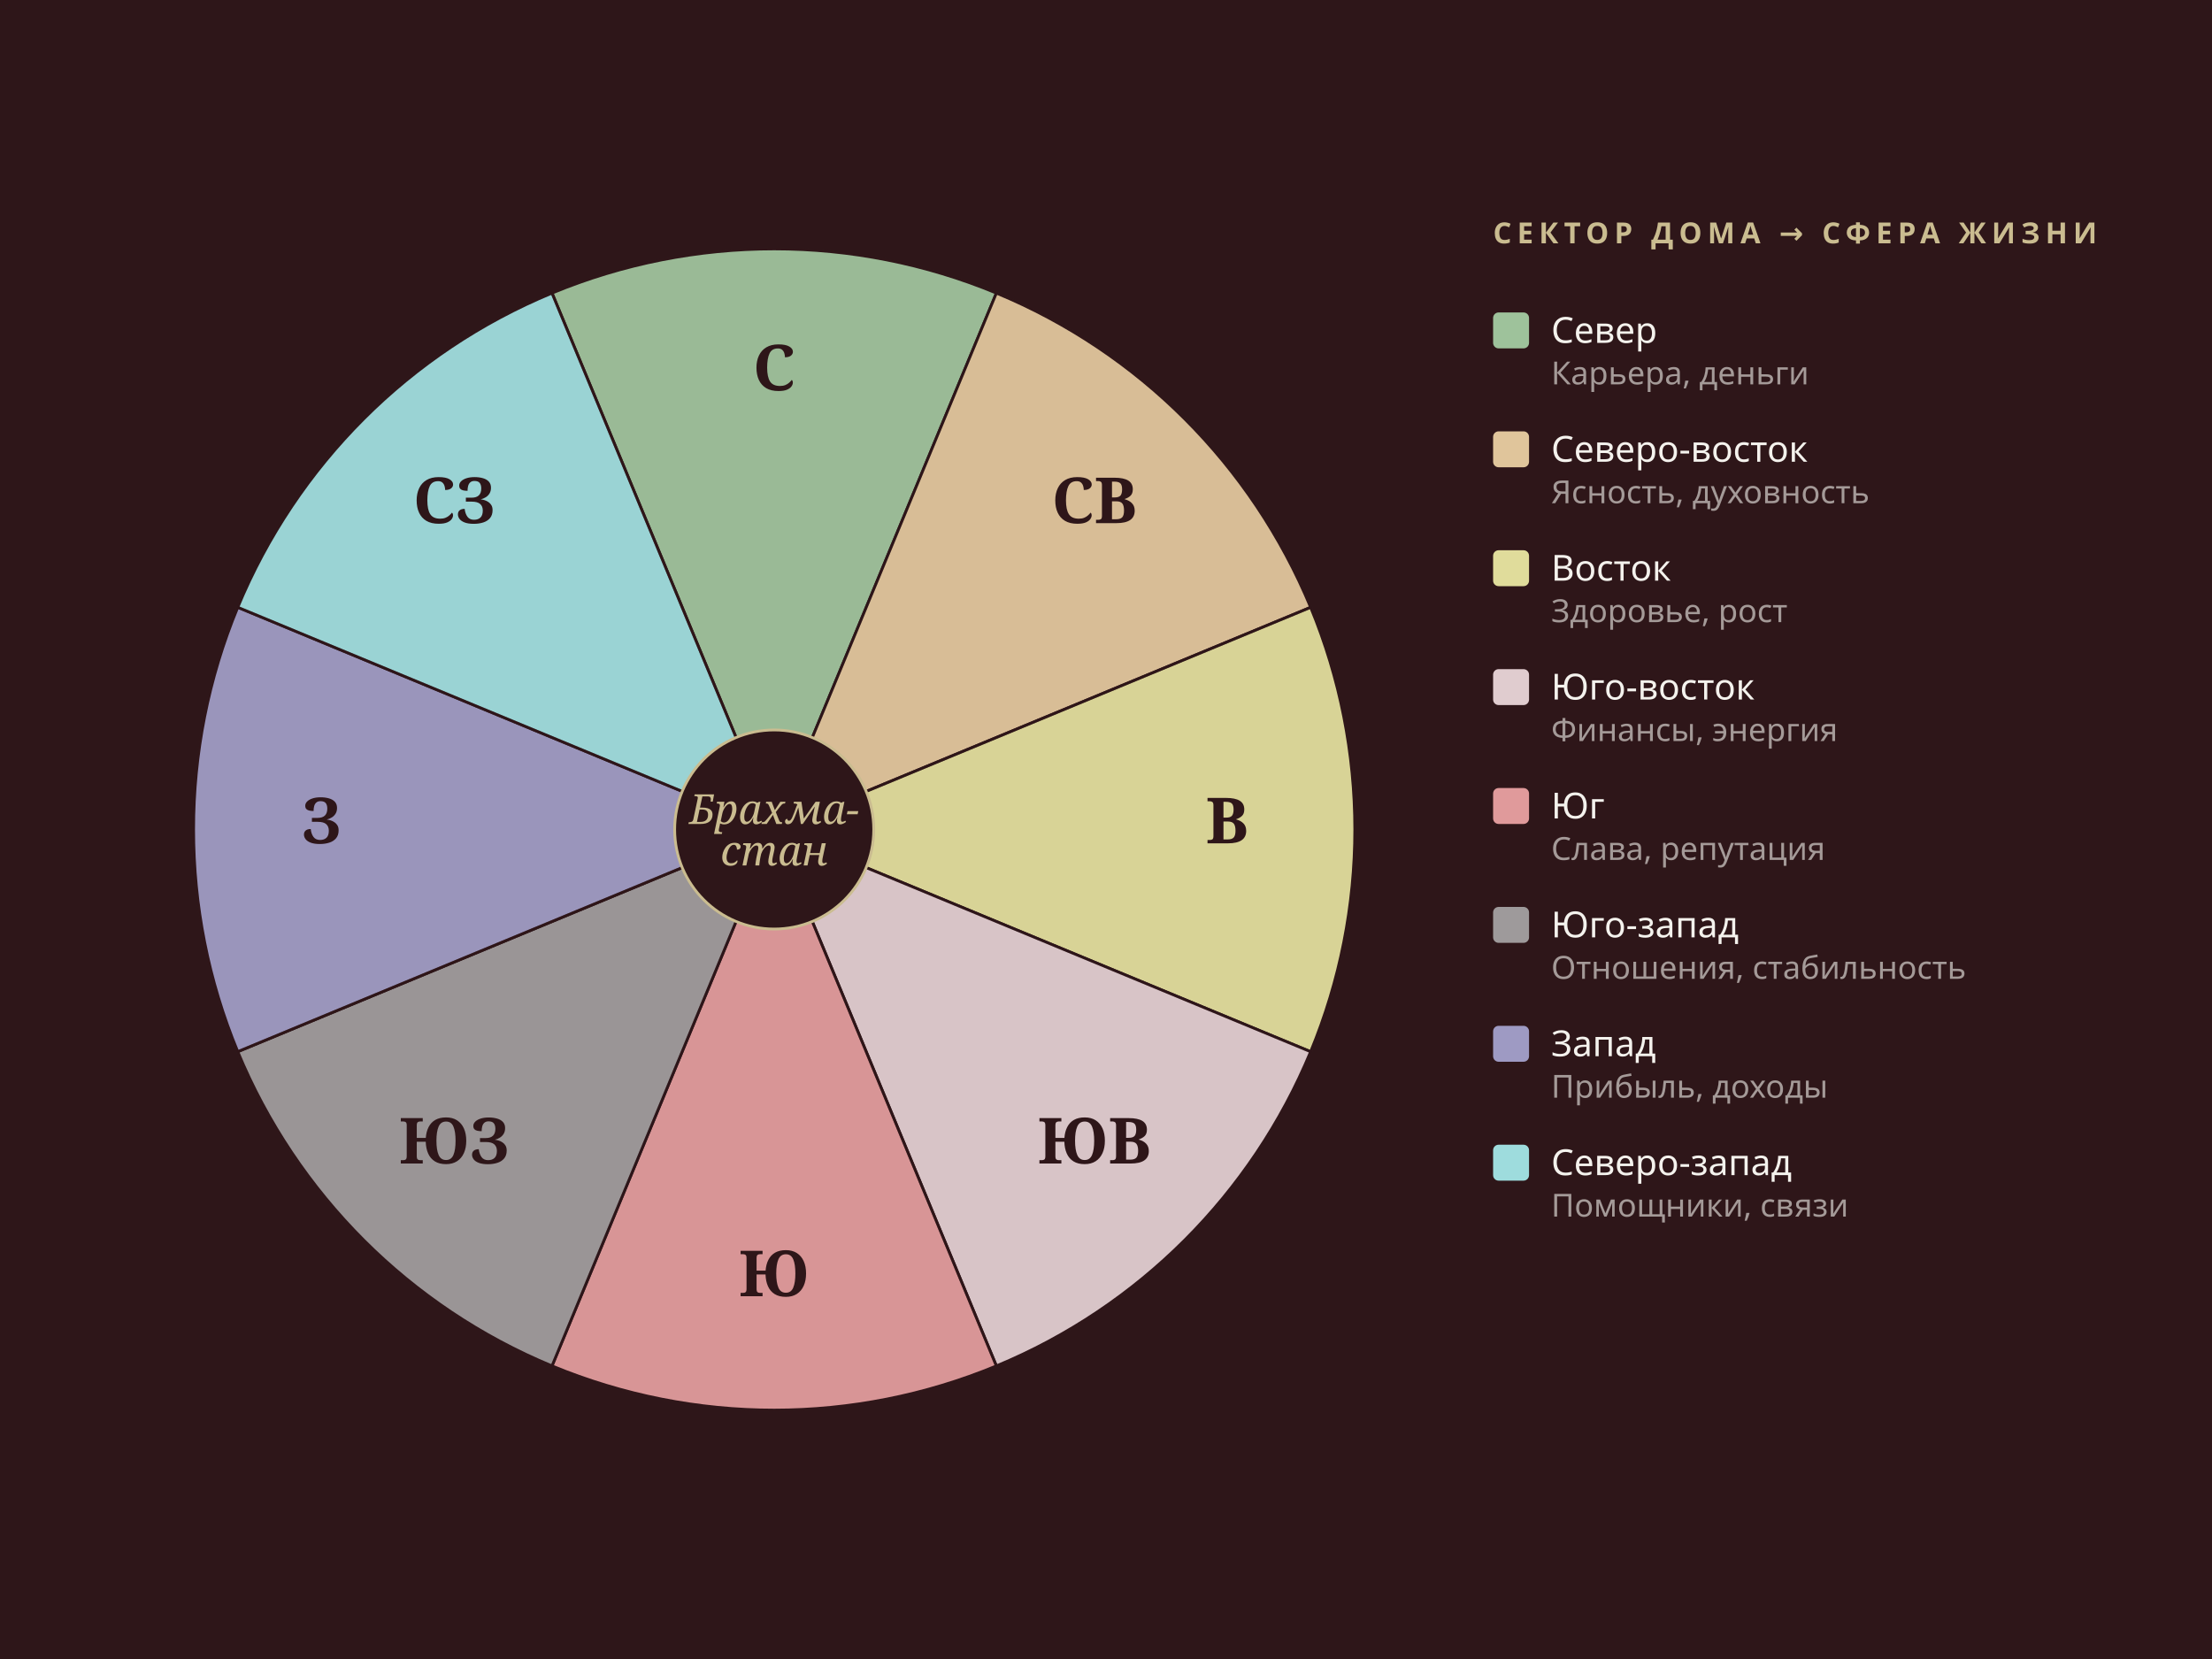
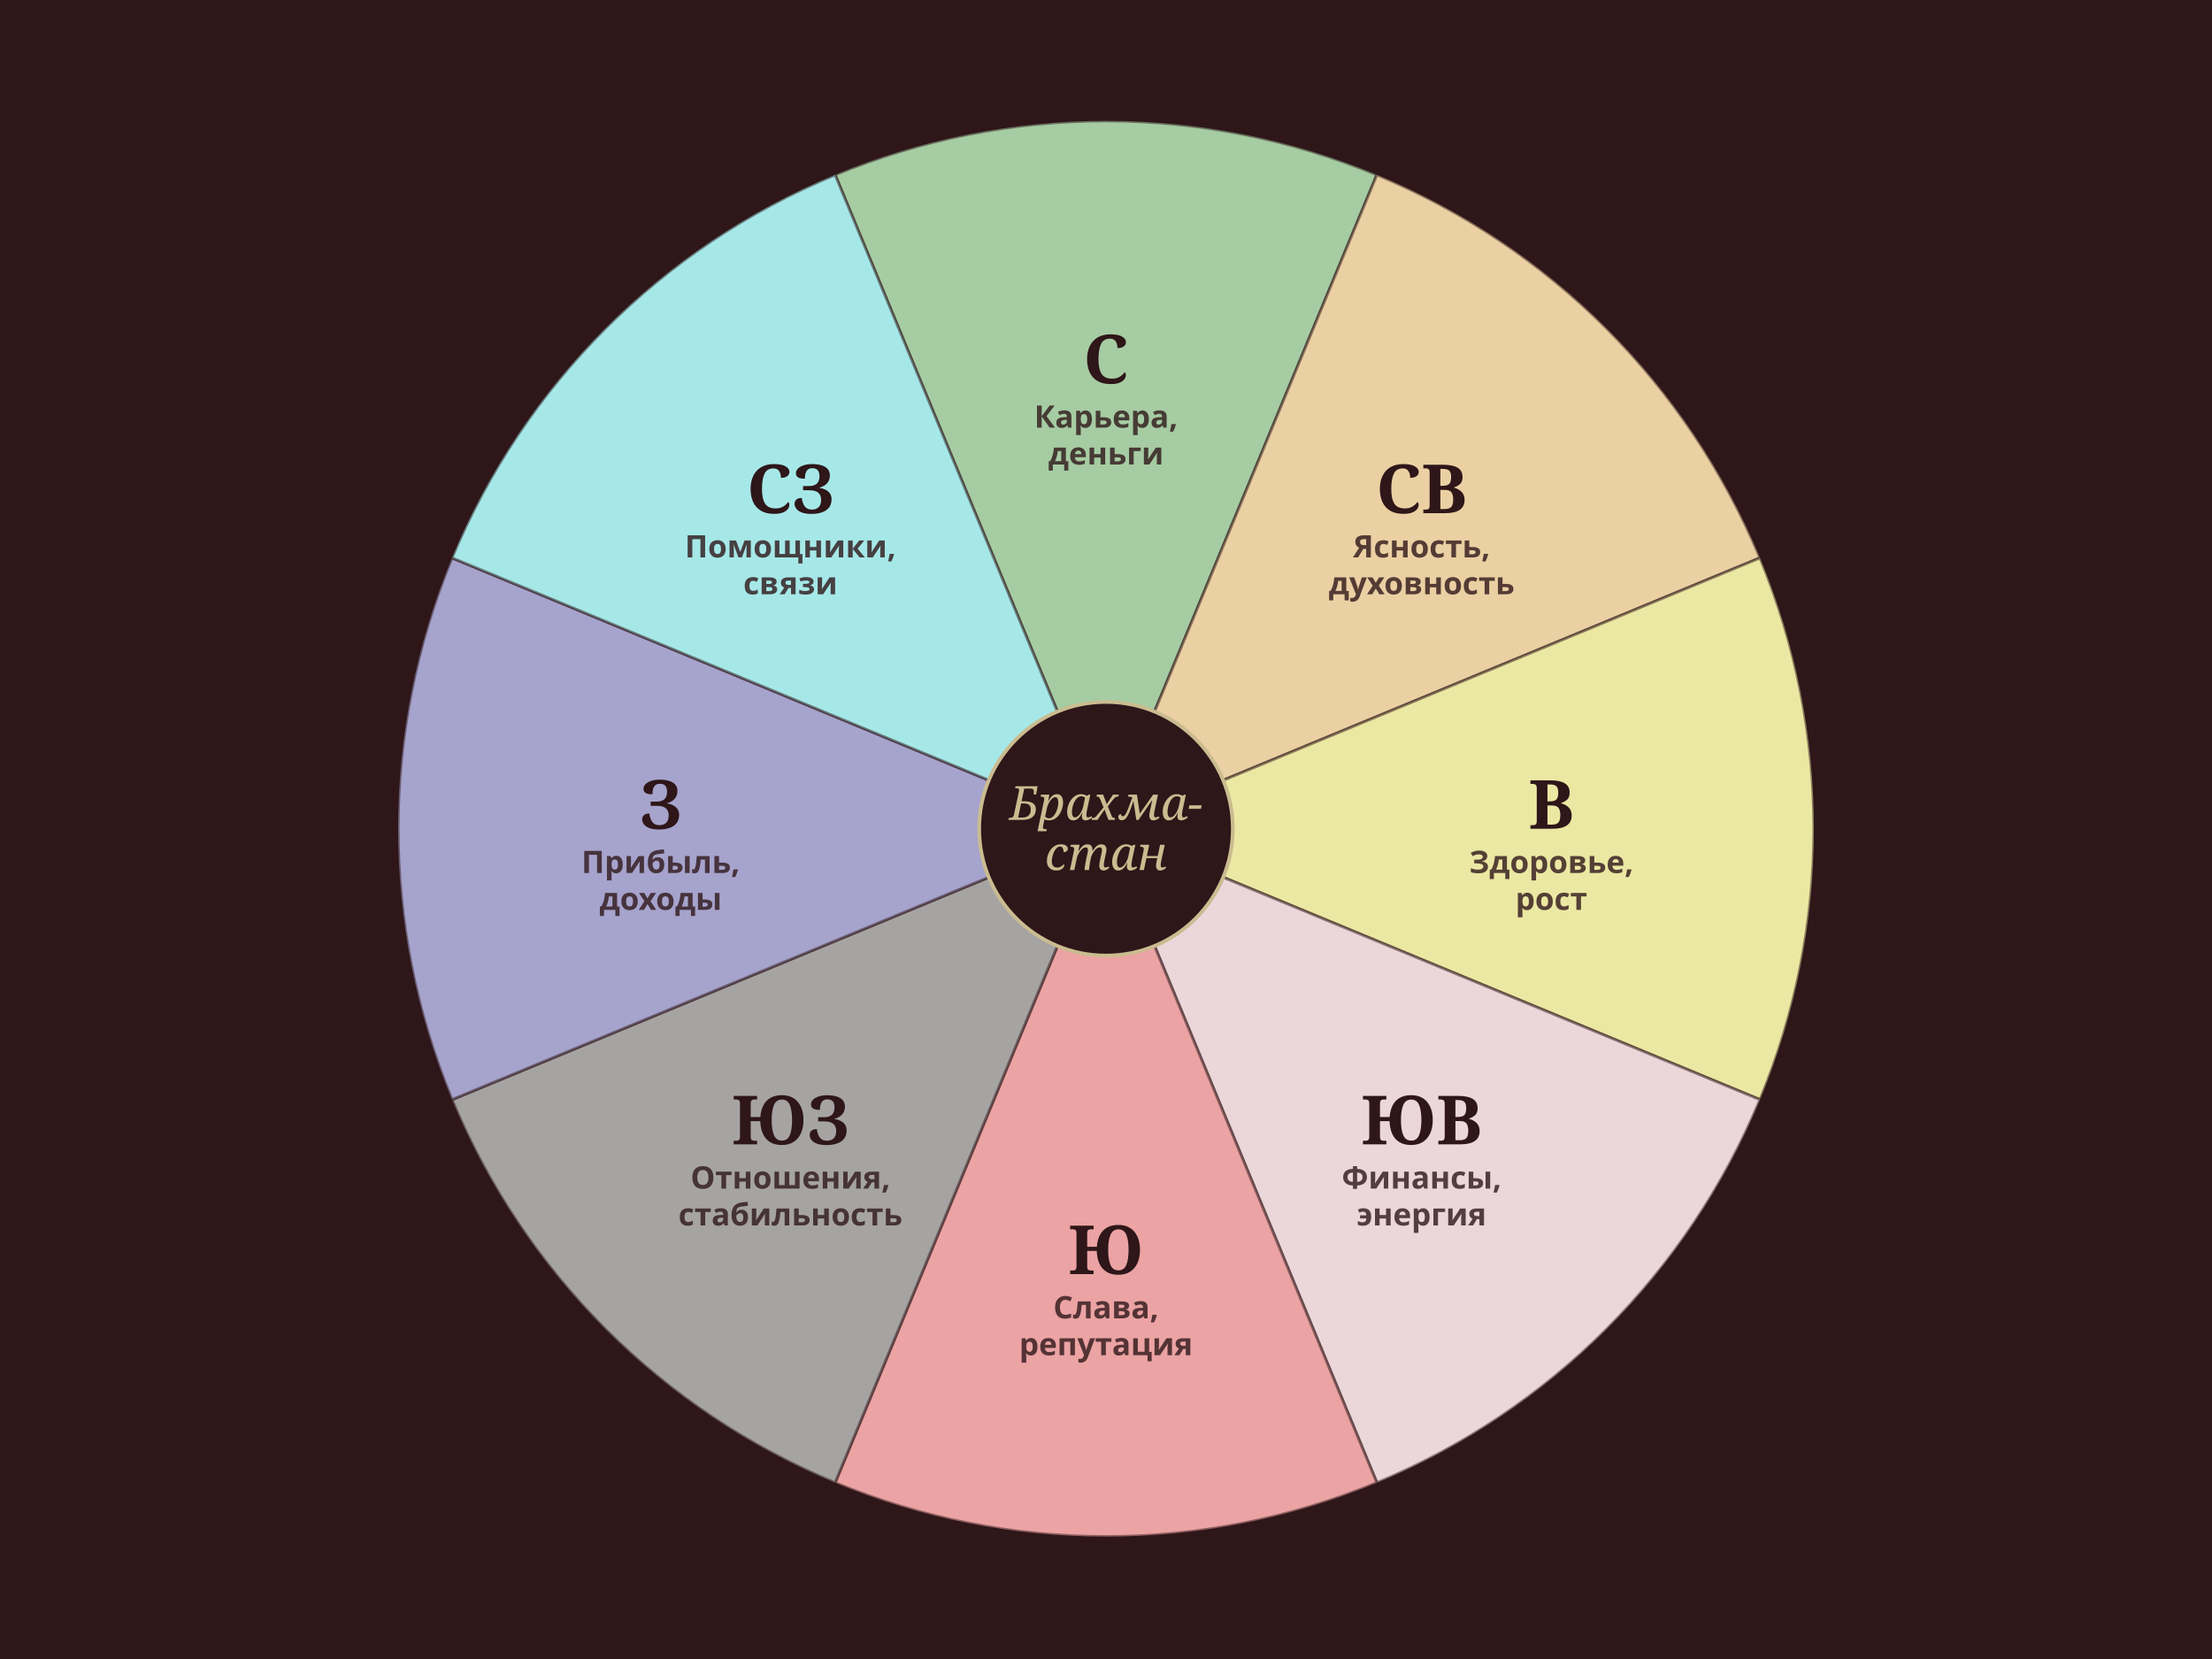
- <svg xmlns="http://www.w3.org/2000/svg" viewBox="0 0 1600 1200" width="1600" height="1200" role="img">
-   <rect width="1600" height="1200" fill="#2E1619" />
-   <g opacity="0.92">
-     <path d="M 560.0 600.0 L 399.3 212.0 A 420 420 0 0 1 720.7 212.0 Z" fill="#B2E0B2" opacity="0.88" stroke="#2E1619" stroke-width="2" />
-     <path d="M 560.0 600.0 L 720.7 212.0 A 420 420 0 0 1 948.0 439.3 Z" fill="#FFE4B2" opacity="0.88" stroke="#2E1619" stroke-width="2" />
-     <path d="M 560.0 600.0 L 948.0 439.3 A 420 420 0 0 1 948.0 760.7 Z" fill="#FFFFB2" opacity="0.88" stroke="#2E1619" stroke-width="2" />
-     <path d="M 560.0 600.0 L 948.0 760.7 A 420 420 0 0 1 720.7 988.0 Z" fill="#FFECEF" opacity="0.88" stroke="#2E1619" stroke-width="2" />
-     <path d="M 560.0 600.0 L 720.7 988.0 A 420 420 0 0 1 399.3 988.0 Z" fill="#FFB2B2" opacity="0.88" stroke="#2E1619" stroke-width="2" />
-     <path d="M 560.0 600.0 L 399.3 988.0 A 420 420 0 0 1 172.0 760.7 Z" fill="#B2B2B2" opacity="0.88" stroke="#2E1619" stroke-width="2" />
-     <path d="M 560.0 600.0 L 172.0 760.7 A 420 420 0 0 1 172.0 439.3 Z" fill="#B2B2E0" opacity="0.88" stroke="#2E1619" stroke-width="2" />
-     <path d="M 560.0 600.0 L 172.0 439.3 A 420 420 0 0 1 399.3 212.0 Z" fill="#B2FFFF" opacity="0.88" stroke="#2E1619" stroke-width="2" />
-   </g>
-   <line x1="560" y1="600" x2="399.3" y2="212.0" stroke="#2E1619" stroke-opacity="0.5" stroke-width="2" />
-   <line x1="560" y1="600" x2="720.7" y2="212.0" stroke="#2E1619" stroke-opacity="0.28" stroke-width="2" />
-   <line x1="560" y1="600" x2="948.0" y2="439.3" stroke="#2E1619" stroke-opacity="0.5" stroke-width="2" />
-   <line x1="560" y1="600" x2="948.0" y2="760.7" stroke="#2E1619" stroke-opacity="0.28" stroke-width="2" />
-   <line x1="560" y1="600" x2="720.7" y2="988.0" stroke="#2E1619" stroke-opacity="0.5" stroke-width="2" />
-   <line x1="560" y1="600" x2="399.3" y2="988.0" stroke="#2E1619" stroke-opacity="0.28" stroke-width="2" />
-   <line x1="560" y1="600" x2="172.0" y2="760.7" stroke="#2E1619" stroke-opacity="0.5" stroke-width="2" />
-   <line x1="560" y1="600" x2="172.0" y2="439.3" stroke="#2E1619" stroke-opacity="0.28" stroke-width="2" />
-   <circle cx="560" cy="600" r="72" fill="#2E1619" stroke="#CABC90" stroke-width="2" />
-   <text x="560" y="596" text-anchor="middle" font-family="Cormorant, Georgia, serif" font-size="30" fill="#CABC90" font-style="italic">Брахма-</text>
-   <text x="560" y="626" text-anchor="middle" font-family="Cormorant, Georgia, serif" font-size="30" fill="#CABC90" font-style="italic">стан</text>
-   <text x="560.0" y="282.4" text-anchor="middle" font-family="Cormorant, Georgia, serif" font-size="46" fill="#2E1619" font-weight="700">С</text>
-   <text x="791.6" y="378.4" text-anchor="middle" font-family="Cormorant, Georgia, serif" font-size="46" fill="#2E1619" font-weight="700">СВ</text>
-   <text x="887.6" y="610.0" text-anchor="middle" font-family="Cormorant, Georgia, serif" font-size="46" fill="#2E1619" font-weight="700">В</text>
-   <text x="791.6" y="841.6" text-anchor="middle" font-family="Cormorant, Georgia, serif" font-size="46" fill="#2E1619" font-weight="700">ЮВ</text>
-   <text x="560.0" y="937.6" text-anchor="middle" font-family="Cormorant, Georgia, serif" font-size="46" fill="#2E1619" font-weight="700">Ю</text>
-   <text x="328.4" y="841.6" text-anchor="middle" font-family="Cormorant, Georgia, serif" font-size="46" fill="#2E1619" font-weight="700">ЮЗ</text>
-   <text x="232.4" y="610.0" text-anchor="middle" font-family="Cormorant, Georgia, serif" font-size="46" fill="#2E1619" font-weight="700">З</text>
-   <text x="328.4" y="378.4" text-anchor="middle" font-family="Cormorant, Georgia, serif" font-size="46" fill="#2E1619" font-weight="700">СЗ</text>
-   <text x="1080" y="176" font-family="Manrope, system-ui, sans-serif" font-size="21" letter-spacing="4" fill="#CABC90" font-weight="600">СЕКТОР ДОМА → СФЕРА ЖИЗНИ</text>
-   <rect x="1080" y="226" width="26" height="26" rx="4" fill="#B2E0B2" opacity="0.85" />
-   <text x="1122" y="248" font-family="Manrope, system-ui, sans-serif" font-size="26" fill="#F4F2ED">Север</text>
-   <text x="1122" y="278" font-family="Manrope, system-ui, sans-serif" font-size="23" fill="#F4F2ED" opacity="0.6">Карьера, деньги</text>
-   <rect x="1080" y="312" width="26" height="26" rx="4" fill="#FFE4B2" opacity="0.85" />
-   <text x="1122" y="334" font-family="Manrope, system-ui, sans-serif" font-size="26" fill="#F4F2ED">Северо-восток</text>
-   <text x="1122" y="364" font-family="Manrope, system-ui, sans-serif" font-size="23" fill="#F4F2ED" opacity="0.6">Ясность, духовность</text>
-   <rect x="1080" y="398" width="26" height="26" rx="4" fill="#FFFFB2" opacity="0.85" />
-   <text x="1122" y="420" font-family="Manrope, system-ui, sans-serif" font-size="26" fill="#F4F2ED">Восток</text>
-   <text x="1122" y="450" font-family="Manrope, system-ui, sans-serif" font-size="23" fill="#F4F2ED" opacity="0.6">Здоровье, рост</text>
-   <rect x="1080" y="484" width="26" height="26" rx="4" fill="#FFECEF" opacity="0.85" />
-   <text x="1122" y="506" font-family="Manrope, system-ui, sans-serif" font-size="26" fill="#F4F2ED">Юго-восток</text>
-   <text x="1122" y="536" font-family="Manrope, system-ui, sans-serif" font-size="23" fill="#F4F2ED" opacity="0.6">Финансы, энергия</text>
-   <rect x="1080" y="570" width="26" height="26" rx="4" fill="#FFB2B2" opacity="0.85" />
-   <text x="1122" y="592" font-family="Manrope, system-ui, sans-serif" font-size="26" fill="#F4F2ED">Юг</text>
-   <text x="1122" y="622" font-family="Manrope, system-ui, sans-serif" font-size="23" fill="#F4F2ED" opacity="0.6">Слава, репутация</text>
-   <rect x="1080" y="656" width="26" height="26" rx="4" fill="#B2B2B2" opacity="0.85" />
-   <text x="1122" y="678" font-family="Manrope, system-ui, sans-serif" font-size="26" fill="#F4F2ED">Юго-запад</text>
-   <text x="1122" y="708" font-family="Manrope, system-ui, sans-serif" font-size="23" fill="#F4F2ED" opacity="0.6">Отношения, стабильность</text>
-   <rect x="1080" y="742" width="26" height="26" rx="4" fill="#B2B2E0" opacity="0.85" />
-   <text x="1122" y="764" font-family="Manrope, system-ui, sans-serif" font-size="26" fill="#F4F2ED">Запад</text>
-   <text x="1122" y="794" font-family="Manrope, system-ui, sans-serif" font-size="23" fill="#F4F2ED" opacity="0.6">Прибыль, доходы</text>
-   <rect x="1080" y="828" width="26" height="26" rx="4" fill="#B2FFFF" opacity="0.85" />
-   <text x="1122" y="850" font-family="Manrope, system-ui, sans-serif" font-size="26" fill="#F4F2ED">Северо-запад</text>
-   <text x="1122" y="880" font-family="Manrope, system-ui, sans-serif" font-size="23" fill="#F4F2ED" opacity="0.6">Помощники, связи</text>
+ <svg xmlns="http://www.w3.org/2000/svg" viewBox="0 0 1500 1125" width="1500" height="1125" role="img">
+   <rect width="1500" height="1125" fill="#2E1619" />
+   <path d="M 750 562 L 566.3 118.5 A 480 480 0 0 1 933.7 118.5 Z" fill="#B2E0B2" opacity="0.9" stroke="#2E1619" stroke-opacity="0.5" stroke-width="2" />
+   <path d="M 750 562 L 933.7 118.5 A 480 480 0 0 1 1193.5 378.3 Z" fill="#FFE4B2" opacity="0.9" stroke="#2E1619" stroke-opacity="0.5" stroke-width="2" />
+   <path d="M 750 562 L 1193.5 378.3 A 480 480 0 0 1 1193.5 745.7 Z" fill="#FFFFB2" opacity="0.9" stroke="#2E1619" stroke-opacity="0.5" stroke-width="2" />
+   <path d="M 750 562 L 1193.5 745.7 A 480 480 0 0 1 933.7 1005.5 Z" fill="#FFECEF" opacity="0.9" stroke="#2E1619" stroke-opacity="0.5" stroke-width="2" />
+   <path d="M 750 562 L 933.7 1005.5 A 480 480 0 0 1 566.3 1005.5 Z" fill="#FFB2B2" opacity="0.9" stroke="#2E1619" stroke-opacity="0.5" stroke-width="2" />
+   <path d="M 750 562 L 566.3 1005.5 A 480 480 0 0 1 306.5 745.7 Z" fill="#B2B2B2" opacity="0.9" stroke="#2E1619" stroke-opacity="0.5" stroke-width="2" />
+   <path d="M 750 562 L 306.5 745.7 A 480 480 0 0 1 306.5 378.3 Z" fill="#B2B2E0" opacity="0.9" stroke="#2E1619" stroke-opacity="0.5" stroke-width="2" />
+   <path d="M 750 562 L 306.5 378.3 A 480 480 0 0 1 566.3 118.5 Z" fill="#B2FFFF" opacity="0.9" stroke="#2E1619" stroke-opacity="0.5" stroke-width="2" />
+   <text x="750" y="260" text-anchor="middle" font-family="Cormorant, Georgia, serif" font-size="46" font-weight="700" fill="#2E1619">С</text>
+   <text x="750" y="290" text-anchor="middle" font-family="Manrope, system-ui, sans-serif" font-size="21" font-weight="600" fill="#2E1619" opacity="0.8">Карьера,</text>
+   <text x="750" y="315" text-anchor="middle" font-family="Manrope, system-ui, sans-serif" font-size="21" font-weight="600" fill="#2E1619" opacity="0.8">деньги</text>
+   <text x="964" y="348" text-anchor="middle" font-family="Cormorant, Georgia, serif" font-size="46" font-weight="700" fill="#2E1619">СВ</text>
+   <text x="964" y="378" text-anchor="middle" font-family="Manrope, system-ui, sans-serif" font-size="21" font-weight="600" fill="#2E1619" opacity="0.8">Ясность,</text>
+   <text x="964" y="403" text-anchor="middle" font-family="Manrope, system-ui, sans-serif" font-size="21" font-weight="600" fill="#2E1619" opacity="0.8">духовность</text>
+   <text x="1052" y="562" text-anchor="middle" font-family="Cormorant, Georgia, serif" font-size="46" font-weight="700" fill="#2E1619">В</text>
+   <text x="1052" y="592" text-anchor="middle" font-family="Manrope, system-ui, sans-serif" font-size="21" font-weight="600" fill="#2E1619" opacity="0.8">Здоровье,</text>
+   <text x="1052" y="617" text-anchor="middle" font-family="Manrope, system-ui, sans-serif" font-size="21" font-weight="600" fill="#2E1619" opacity="0.8">рост</text>
+   <text x="964" y="776" text-anchor="middle" font-family="Cormorant, Georgia, serif" font-size="46" font-weight="700" fill="#2E1619">ЮВ</text>
+   <text x="964" y="806" text-anchor="middle" font-family="Manrope, system-ui, sans-serif" font-size="21" font-weight="600" fill="#2E1619" opacity="0.8">Финансы,</text>
+   <text x="964" y="831" text-anchor="middle" font-family="Manrope, system-ui, sans-serif" font-size="21" font-weight="600" fill="#2E1619" opacity="0.8">энергия</text>
+   <text x="750" y="864" text-anchor="middle" font-family="Cormorant, Georgia, serif" font-size="46" font-weight="700" fill="#2E1619">Ю</text>
+   <text x="750" y="894" text-anchor="middle" font-family="Manrope, system-ui, sans-serif" font-size="21" font-weight="600" fill="#2E1619" opacity="0.8">Слава,</text>
+   <text x="750" y="919" text-anchor="middle" font-family="Manrope, system-ui, sans-serif" font-size="21" font-weight="600" fill="#2E1619" opacity="0.8">репутация</text>
+   <text x="536" y="776" text-anchor="middle" font-family="Cormorant, Georgia, serif" font-size="46" font-weight="700" fill="#2E1619">ЮЗ</text>
+   <text x="536" y="806" text-anchor="middle" font-family="Manrope, system-ui, sans-serif" font-size="21" font-weight="600" fill="#2E1619" opacity="0.8">Отношения,</text>
+   <text x="536" y="831" text-anchor="middle" font-family="Manrope, system-ui, sans-serif" font-size="21" font-weight="600" fill="#2E1619" opacity="0.8">стабильность</text>
+   <text x="448" y="562" text-anchor="middle" font-family="Cormorant, Georgia, serif" font-size="46" font-weight="700" fill="#2E1619">З</text>
+   <text x="448" y="592" text-anchor="middle" font-family="Manrope, system-ui, sans-serif" font-size="21" font-weight="600" fill="#2E1619" opacity="0.8">Прибыль,</text>
+   <text x="448" y="617" text-anchor="middle" font-family="Manrope, system-ui, sans-serif" font-size="21" font-weight="600" fill="#2E1619" opacity="0.8">доходы</text>
+   <text x="536" y="348" text-anchor="middle" font-family="Cormorant, Georgia, serif" font-size="46" font-weight="700" fill="#2E1619">СЗ</text>
+   <text x="536" y="378" text-anchor="middle" font-family="Manrope, system-ui, sans-serif" font-size="21" font-weight="600" fill="#2E1619" opacity="0.8">Помощники,</text>
+   <text x="536" y="403" text-anchor="middle" font-family="Manrope, system-ui, sans-serif" font-size="21" font-weight="600" fill="#2E1619" opacity="0.8">связи</text>
+   <circle cx="750" cy="562" r="86" fill="#2E1619" stroke="#CABC90" stroke-width="2.5" />
+   <text x="750" y="556" text-anchor="middle" font-family="Cormorant, Georgia, serif" font-size="32" font-style="italic" fill="#CABC90">Брахма-</text>
+   <text x="750" y="590" text-anchor="middle" font-family="Cormorant, Georgia, serif" font-size="32" font-style="italic" fill="#CABC90">стан</text>
</svg>
